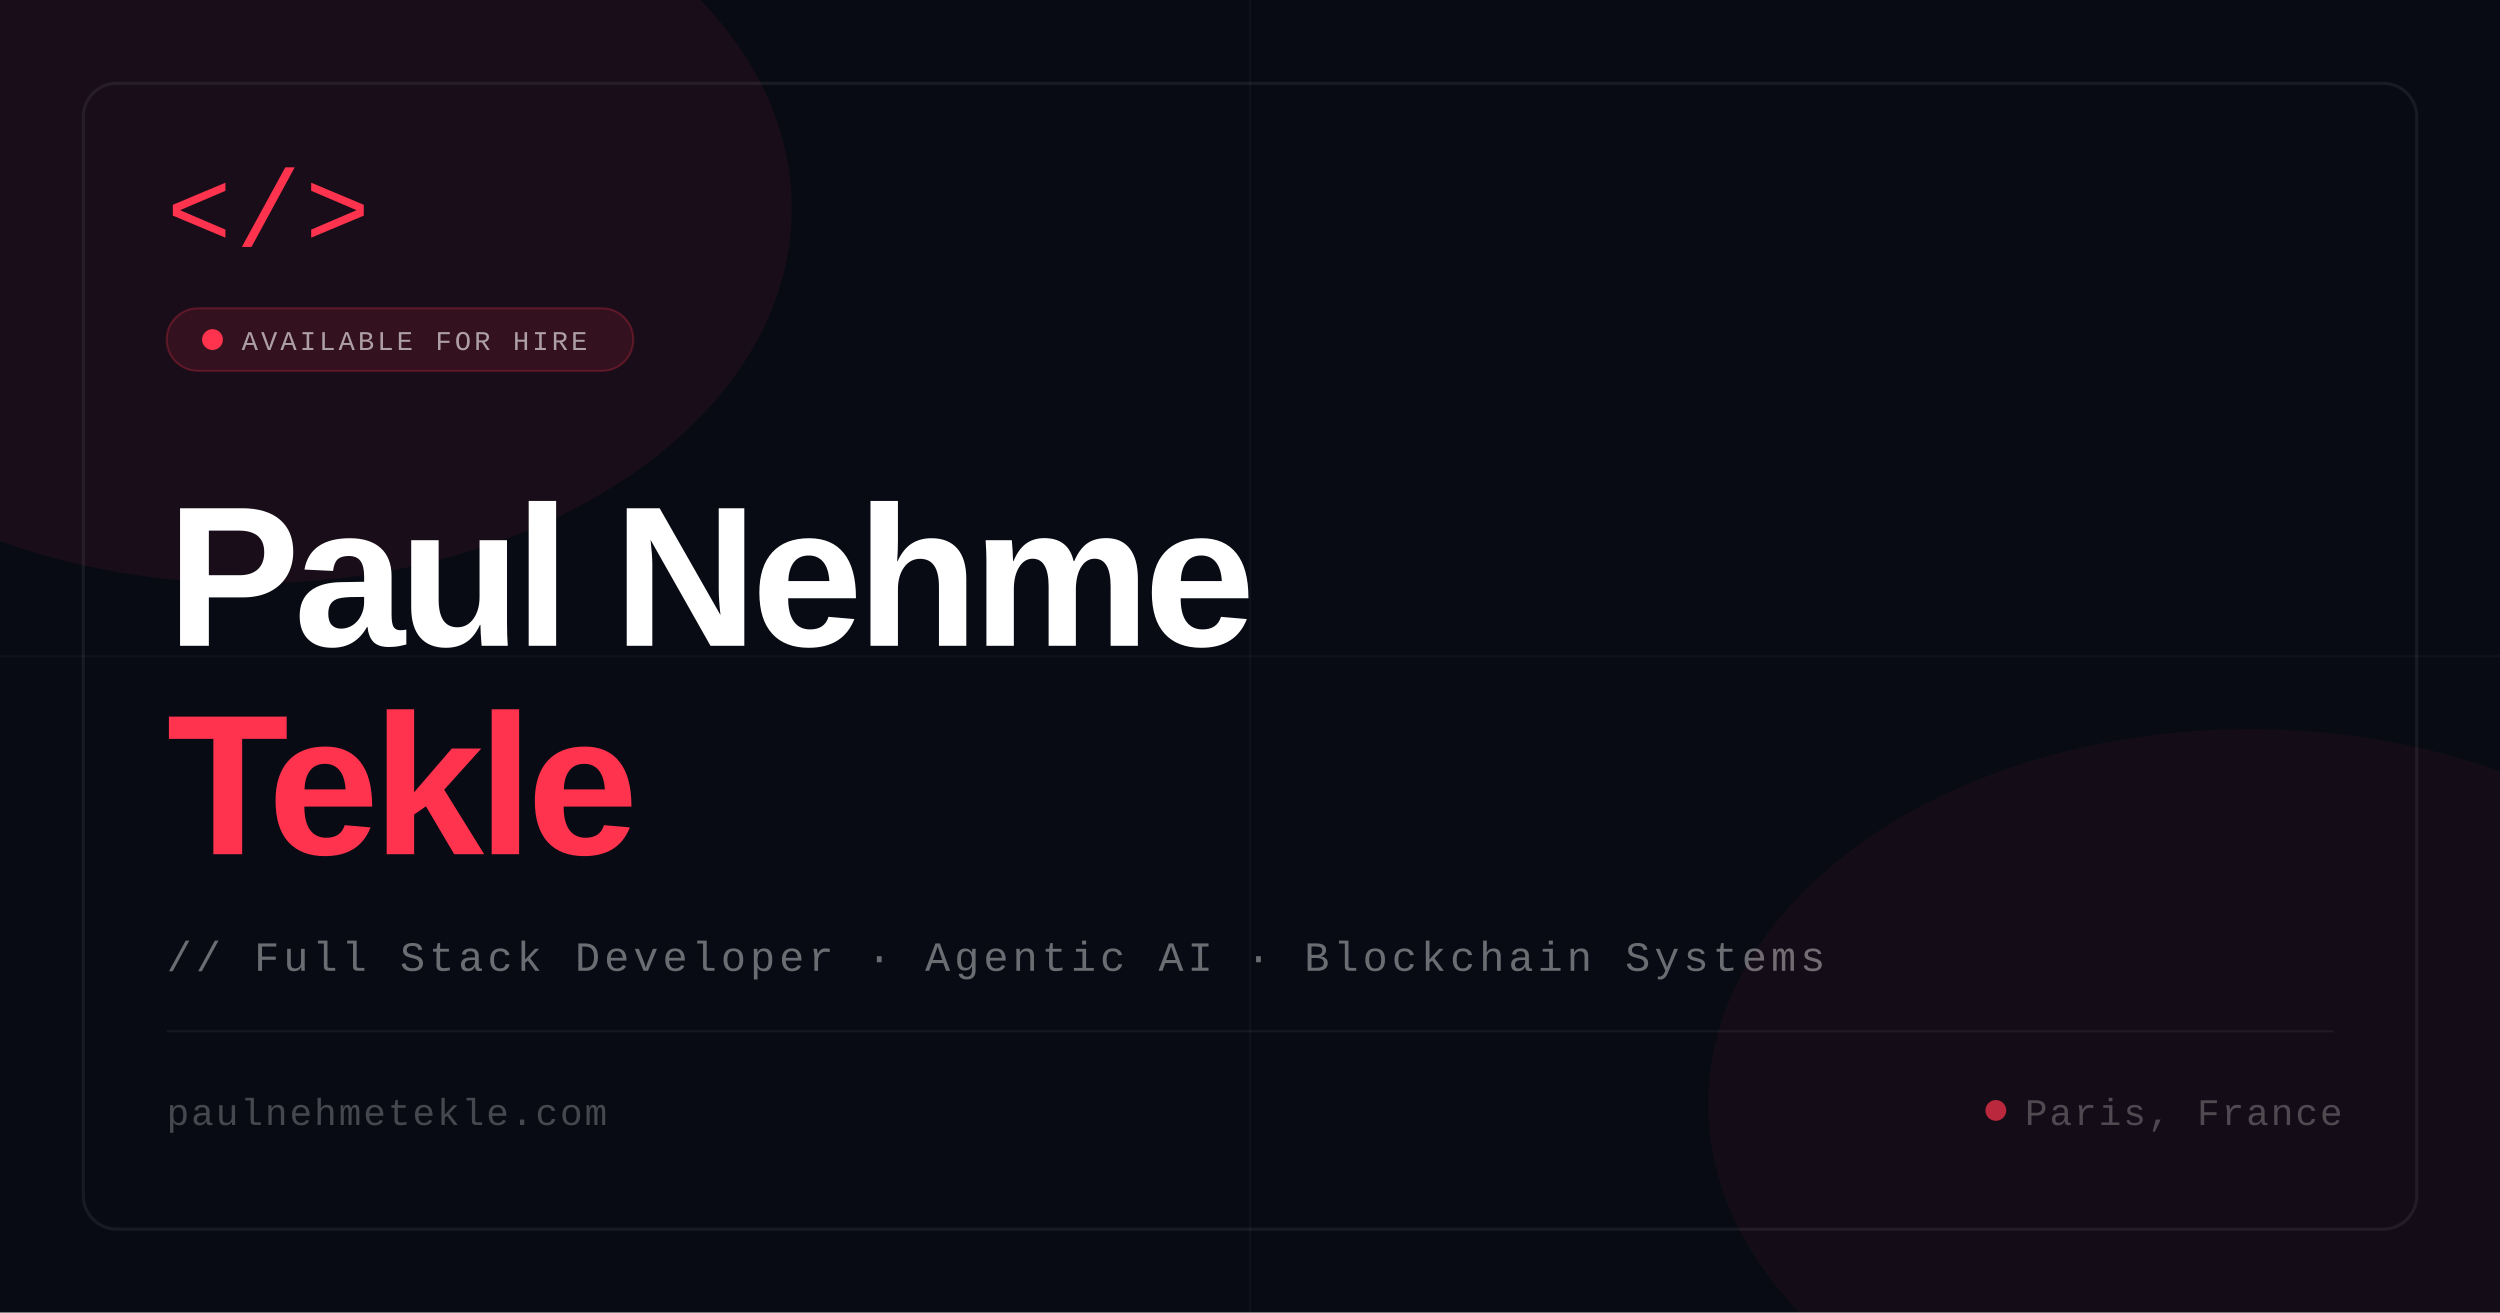
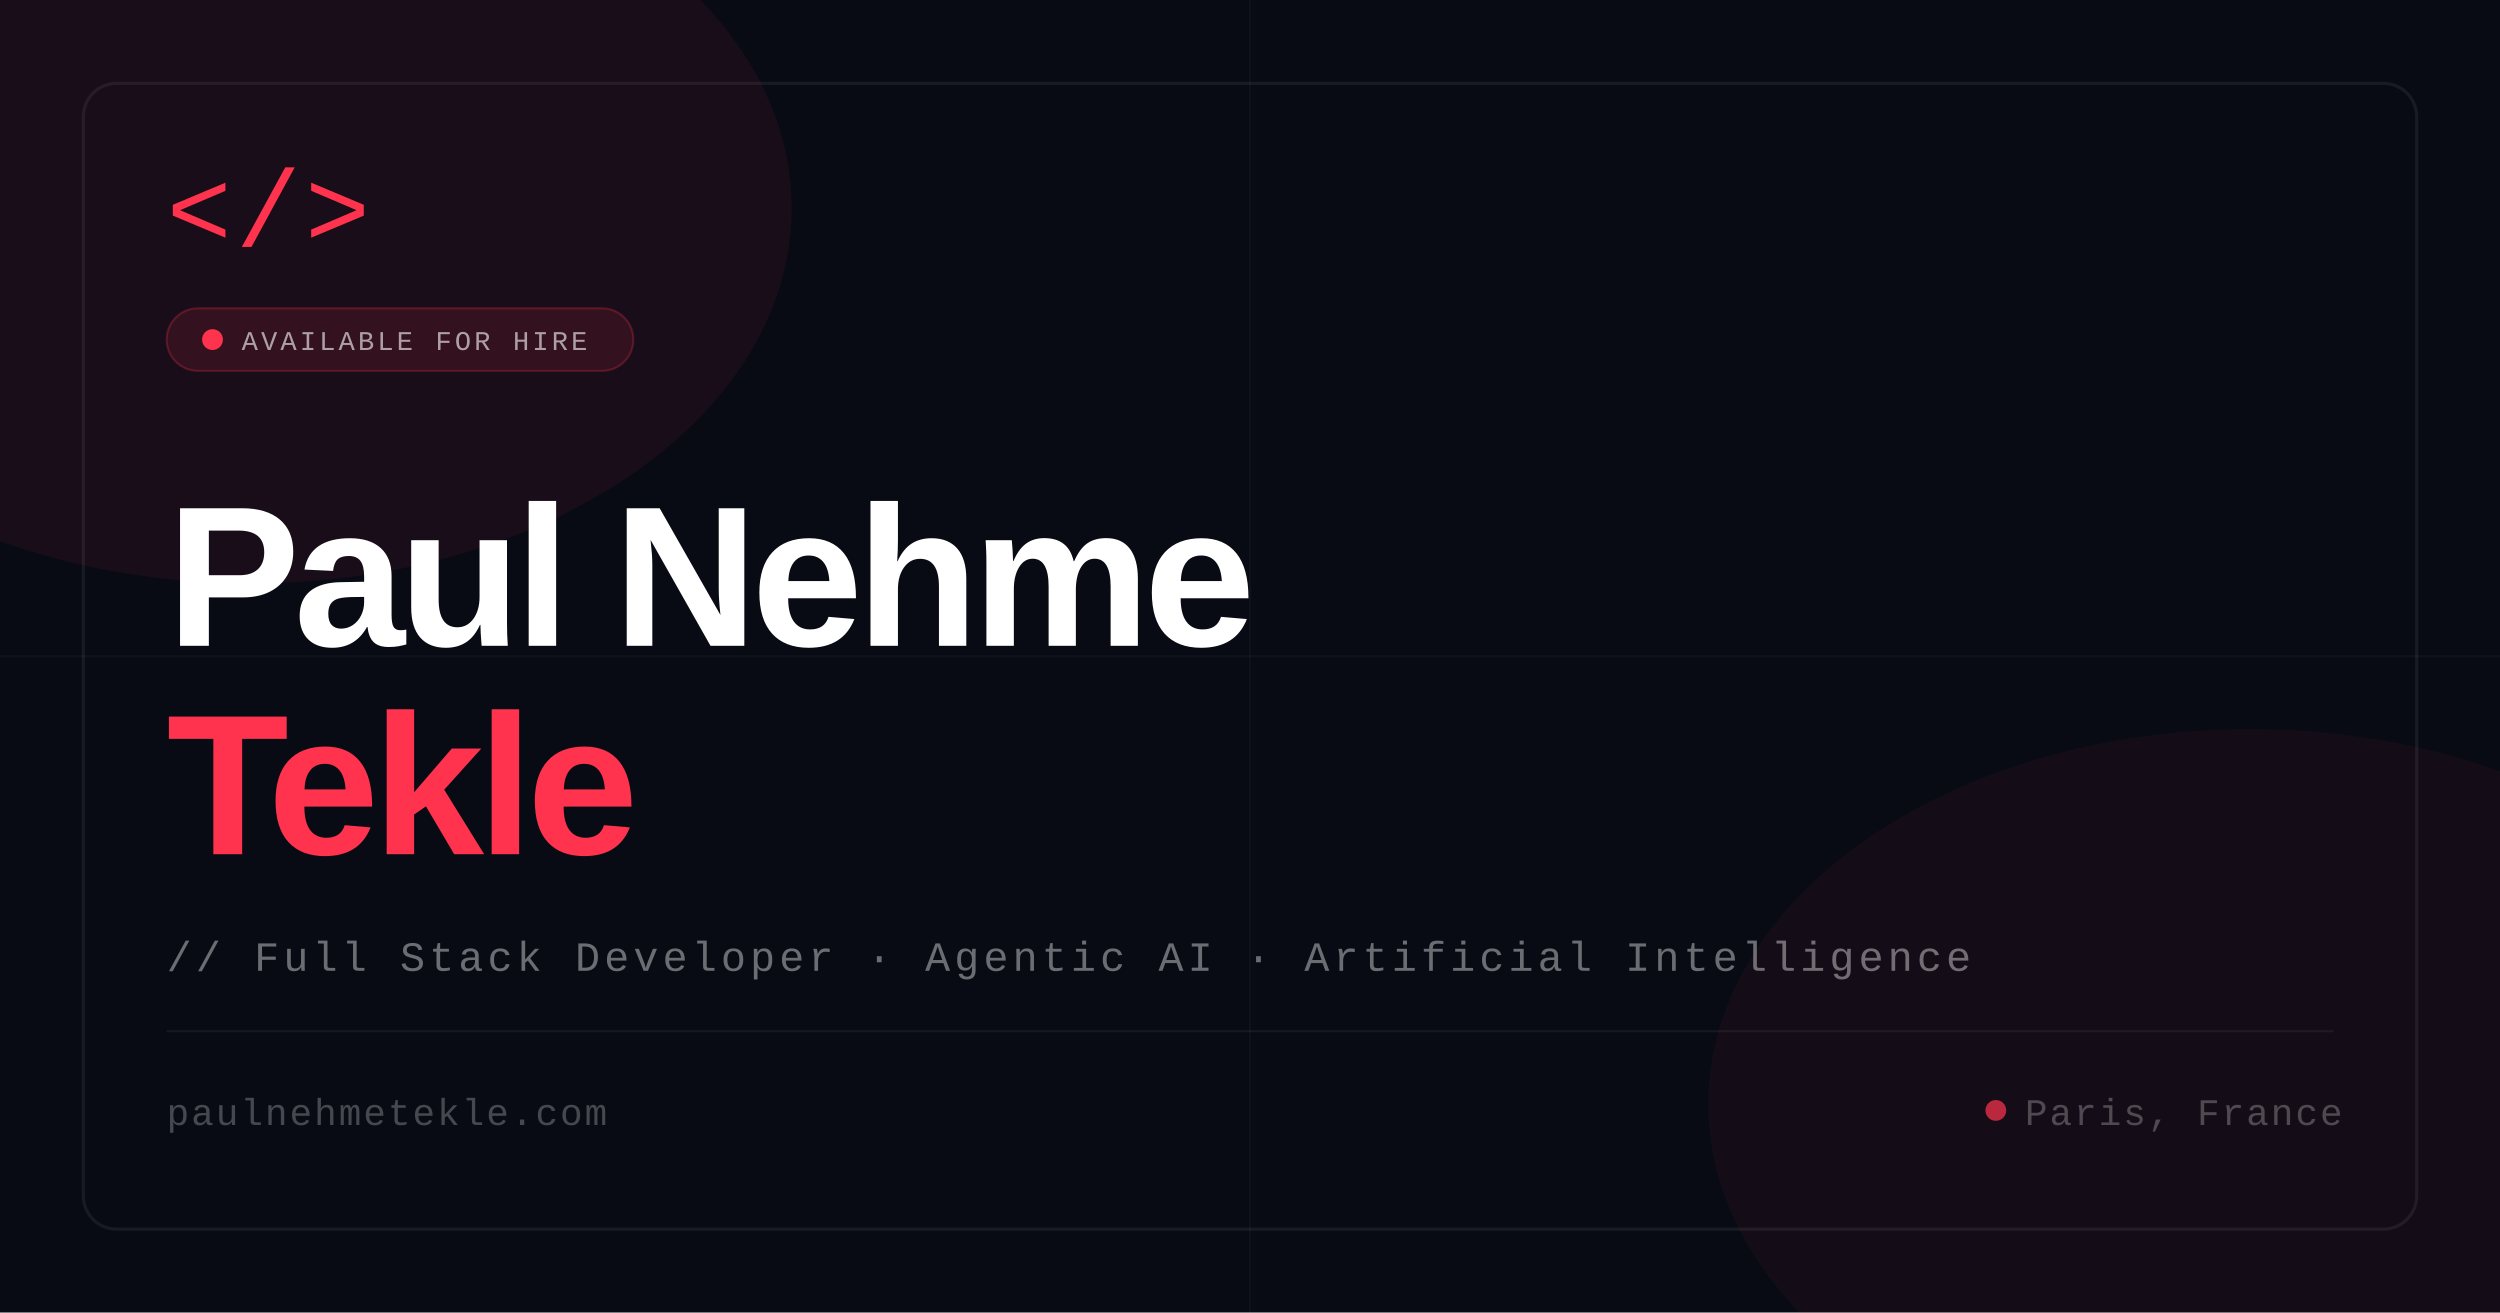
<svg xmlns="http://www.w3.org/2000/svg" viewBox="0 0 1200 630" fill="none">
  <rect width="1200" height="630" fill="#080b14" />
  <line x1="0" y1="315" x2="1200" y2="315" stroke="rgba(255,255,255,0.03)" stroke-width="1" />
  <line x1="600" y1="0" x2="600" y2="630" stroke="rgba(255,255,255,0.03)" stroke-width="1" />
  <ellipse cx="120" cy="100" rx="260" ry="180" fill="rgba(255,51,77,0.07)" />
  <ellipse cx="1080" cy="530" rx="260" ry="180" fill="rgba(255,51,77,0.05)" />
  <rect x="40" y="40" width="1120" height="550" rx="16" stroke="rgba(255,255,255,0.07)" stroke-width="1.5" fill="none" />
  <text x="80" y="118" font-family="ui-monospace, 'Courier New', monospace" font-size="52" font-weight="400" fill="#ff334d" letter-spacing="2">&lt;/&gt;</text>
  <rect x="80" y="148" width="224" height="30" rx="15" fill="rgba(255,51,77,0.12)" stroke="rgba(255,51,77,0.25)" stroke-width="1" />
  <circle cx="102" cy="163" r="5" fill="#ff334d" />
  <text x="116" y="168" font-family="ui-monospace, 'Courier New', monospace" font-size="13" fill="rgba(255,255,255,0.6)" letter-spacing="1.5">AVAILABLE FOR HIRE</text>
  <text x="80" y="310" font-family="'Arial Black', 'Helvetica Neue', Arial, sans-serif" font-size="96" font-weight="900" fill="#ffffff" letter-spacing="-3">Paul Nehme</text>
  <text x="80" y="410" font-family="'Arial Black', 'Helvetica Neue', Arial, sans-serif" font-size="96" font-weight="900" fill="#ff334d" letter-spacing="-3">Tekle</text>
-   <text x="80" y="466" font-family="ui-monospace, 'Courier New', monospace" font-size="20" fill="rgba(255,255,255,0.4)" letter-spacing="2">// Full Stack Developer · Agentic AI · Blockchain Systems</text>
+   <text x="80" y="466" font-family="ui-monospace, 'Courier New', monospace" font-size="20" fill="rgba(255,255,255,0.4)" letter-spacing="2">// Full Stack Developer · Agentic AI · Artificial Intelligence</text>
  <line x1="80" y1="495" x2="1120" y2="495" stroke="rgba(255,255,255,0.06)" stroke-width="1" />
  <text x="80" y="540" font-family="ui-monospace, 'Courier New', monospace" font-size="18" fill="rgba(255,255,255,0.25)" letter-spacing="1">paulnehmetekle.com</text>
  <circle cx="958" cy="533" r="5" fill="#ff334d" opacity="0.7" />
  <text x="972" y="540" font-family="ui-monospace, 'Courier New', monospace" font-size="18" fill="rgba(255,255,255,0.25)" letter-spacing="1">Paris, France</text>
</svg>
